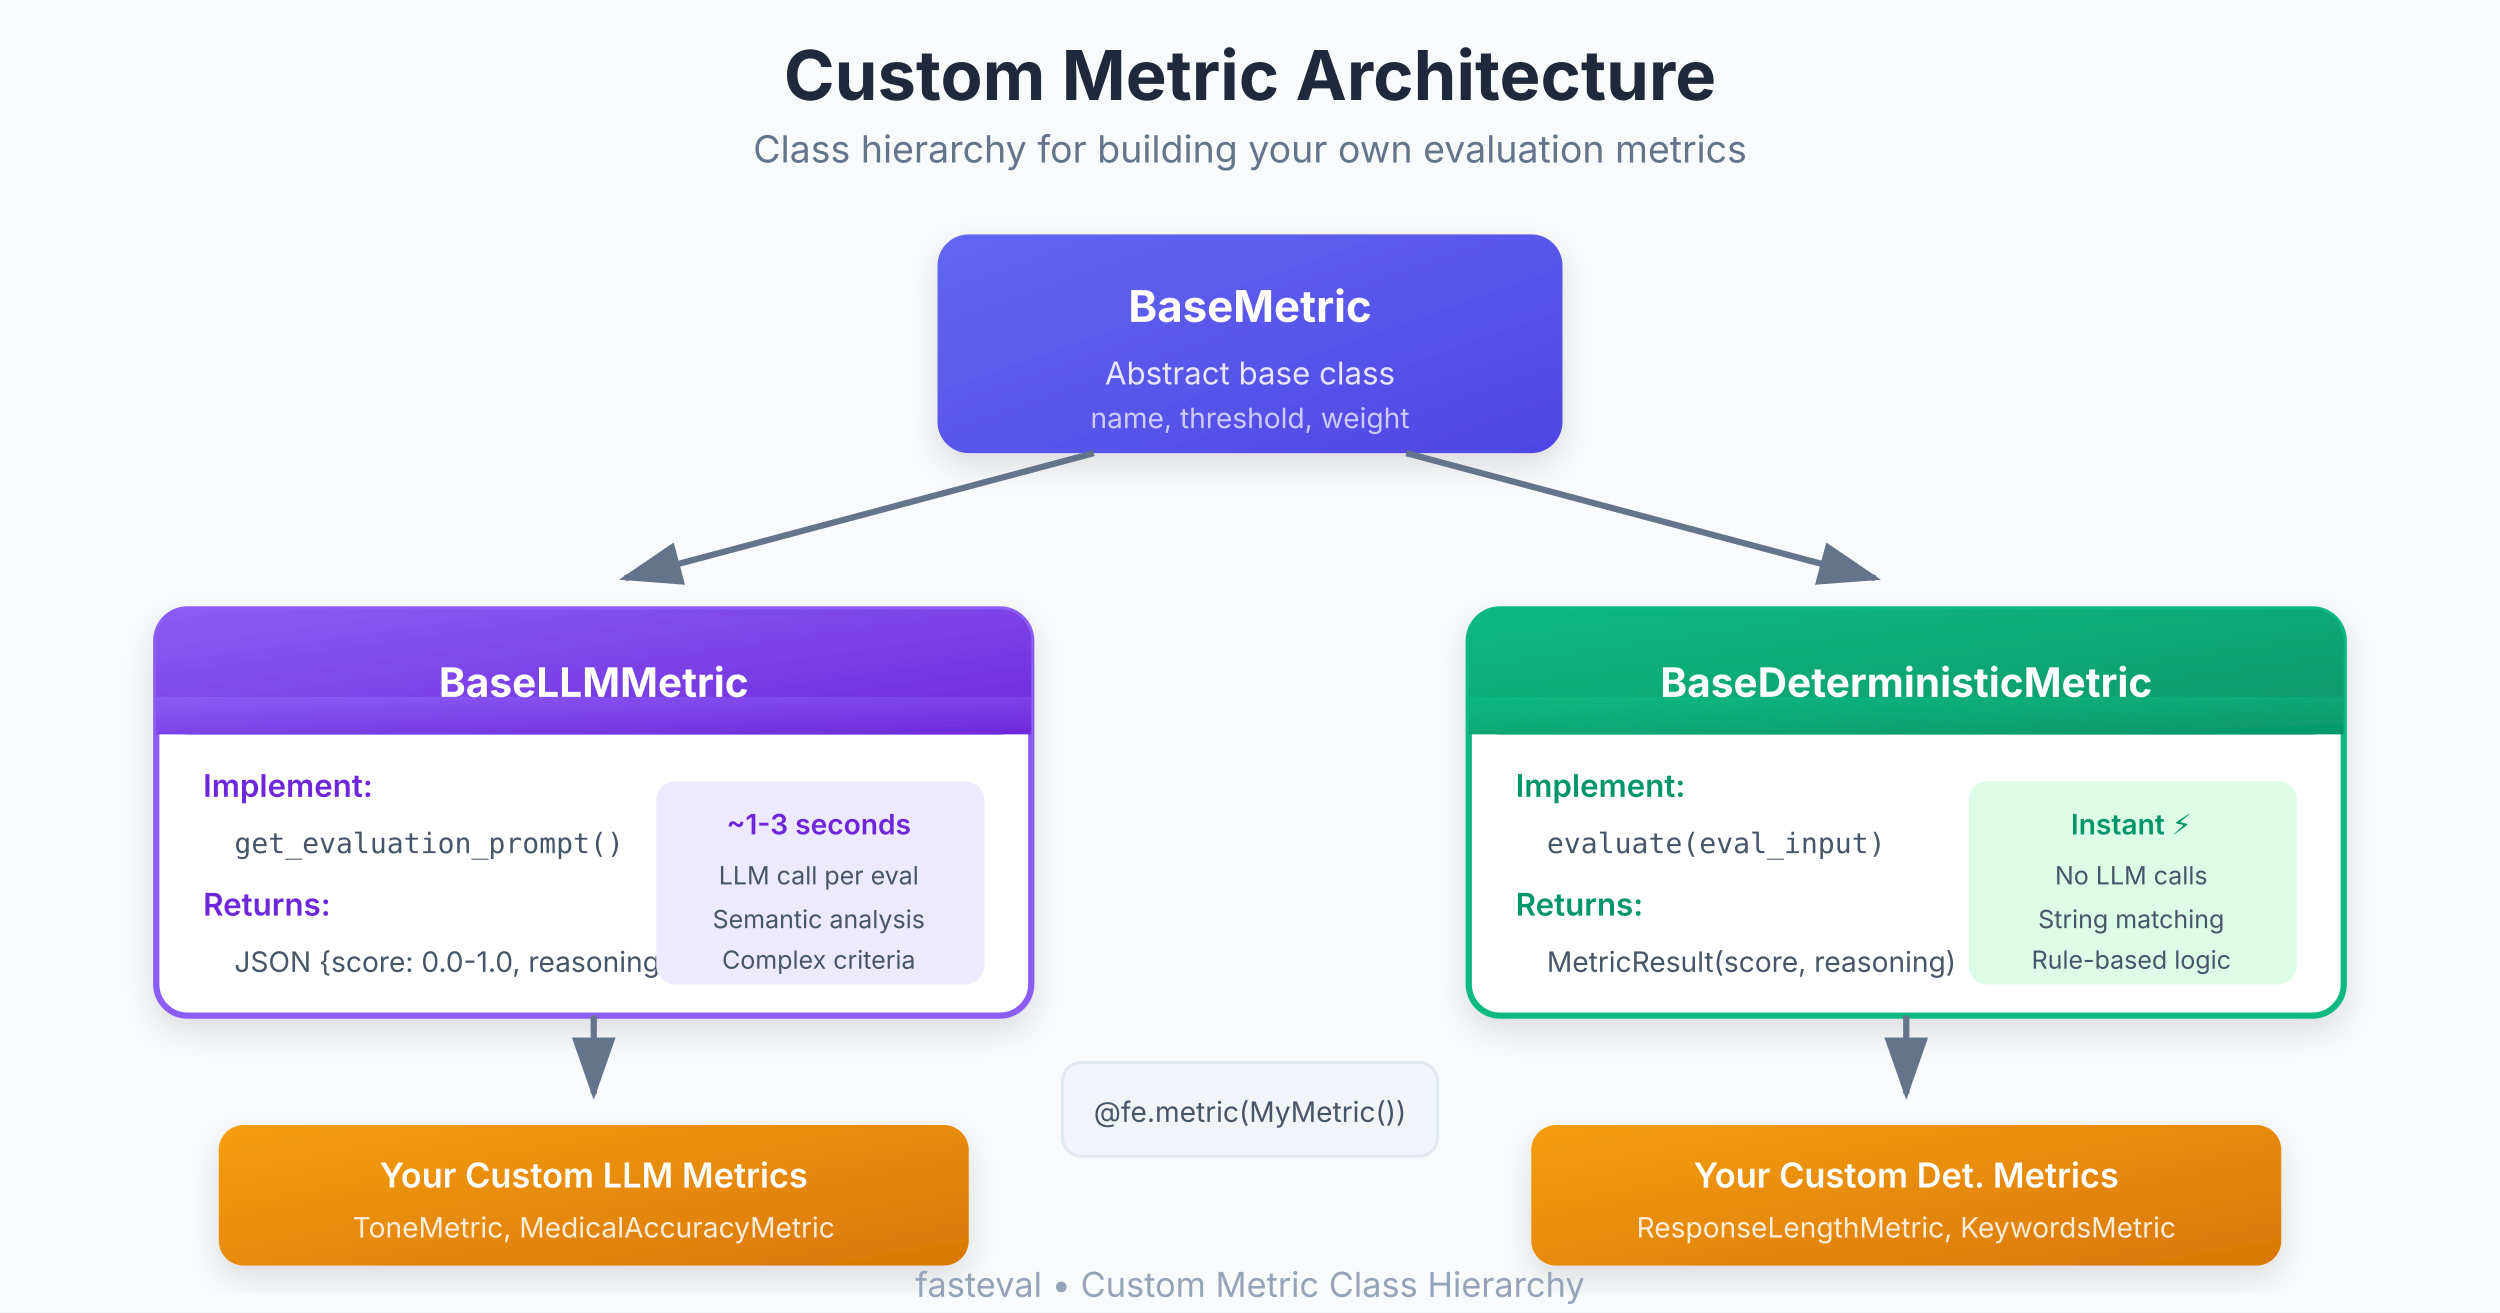
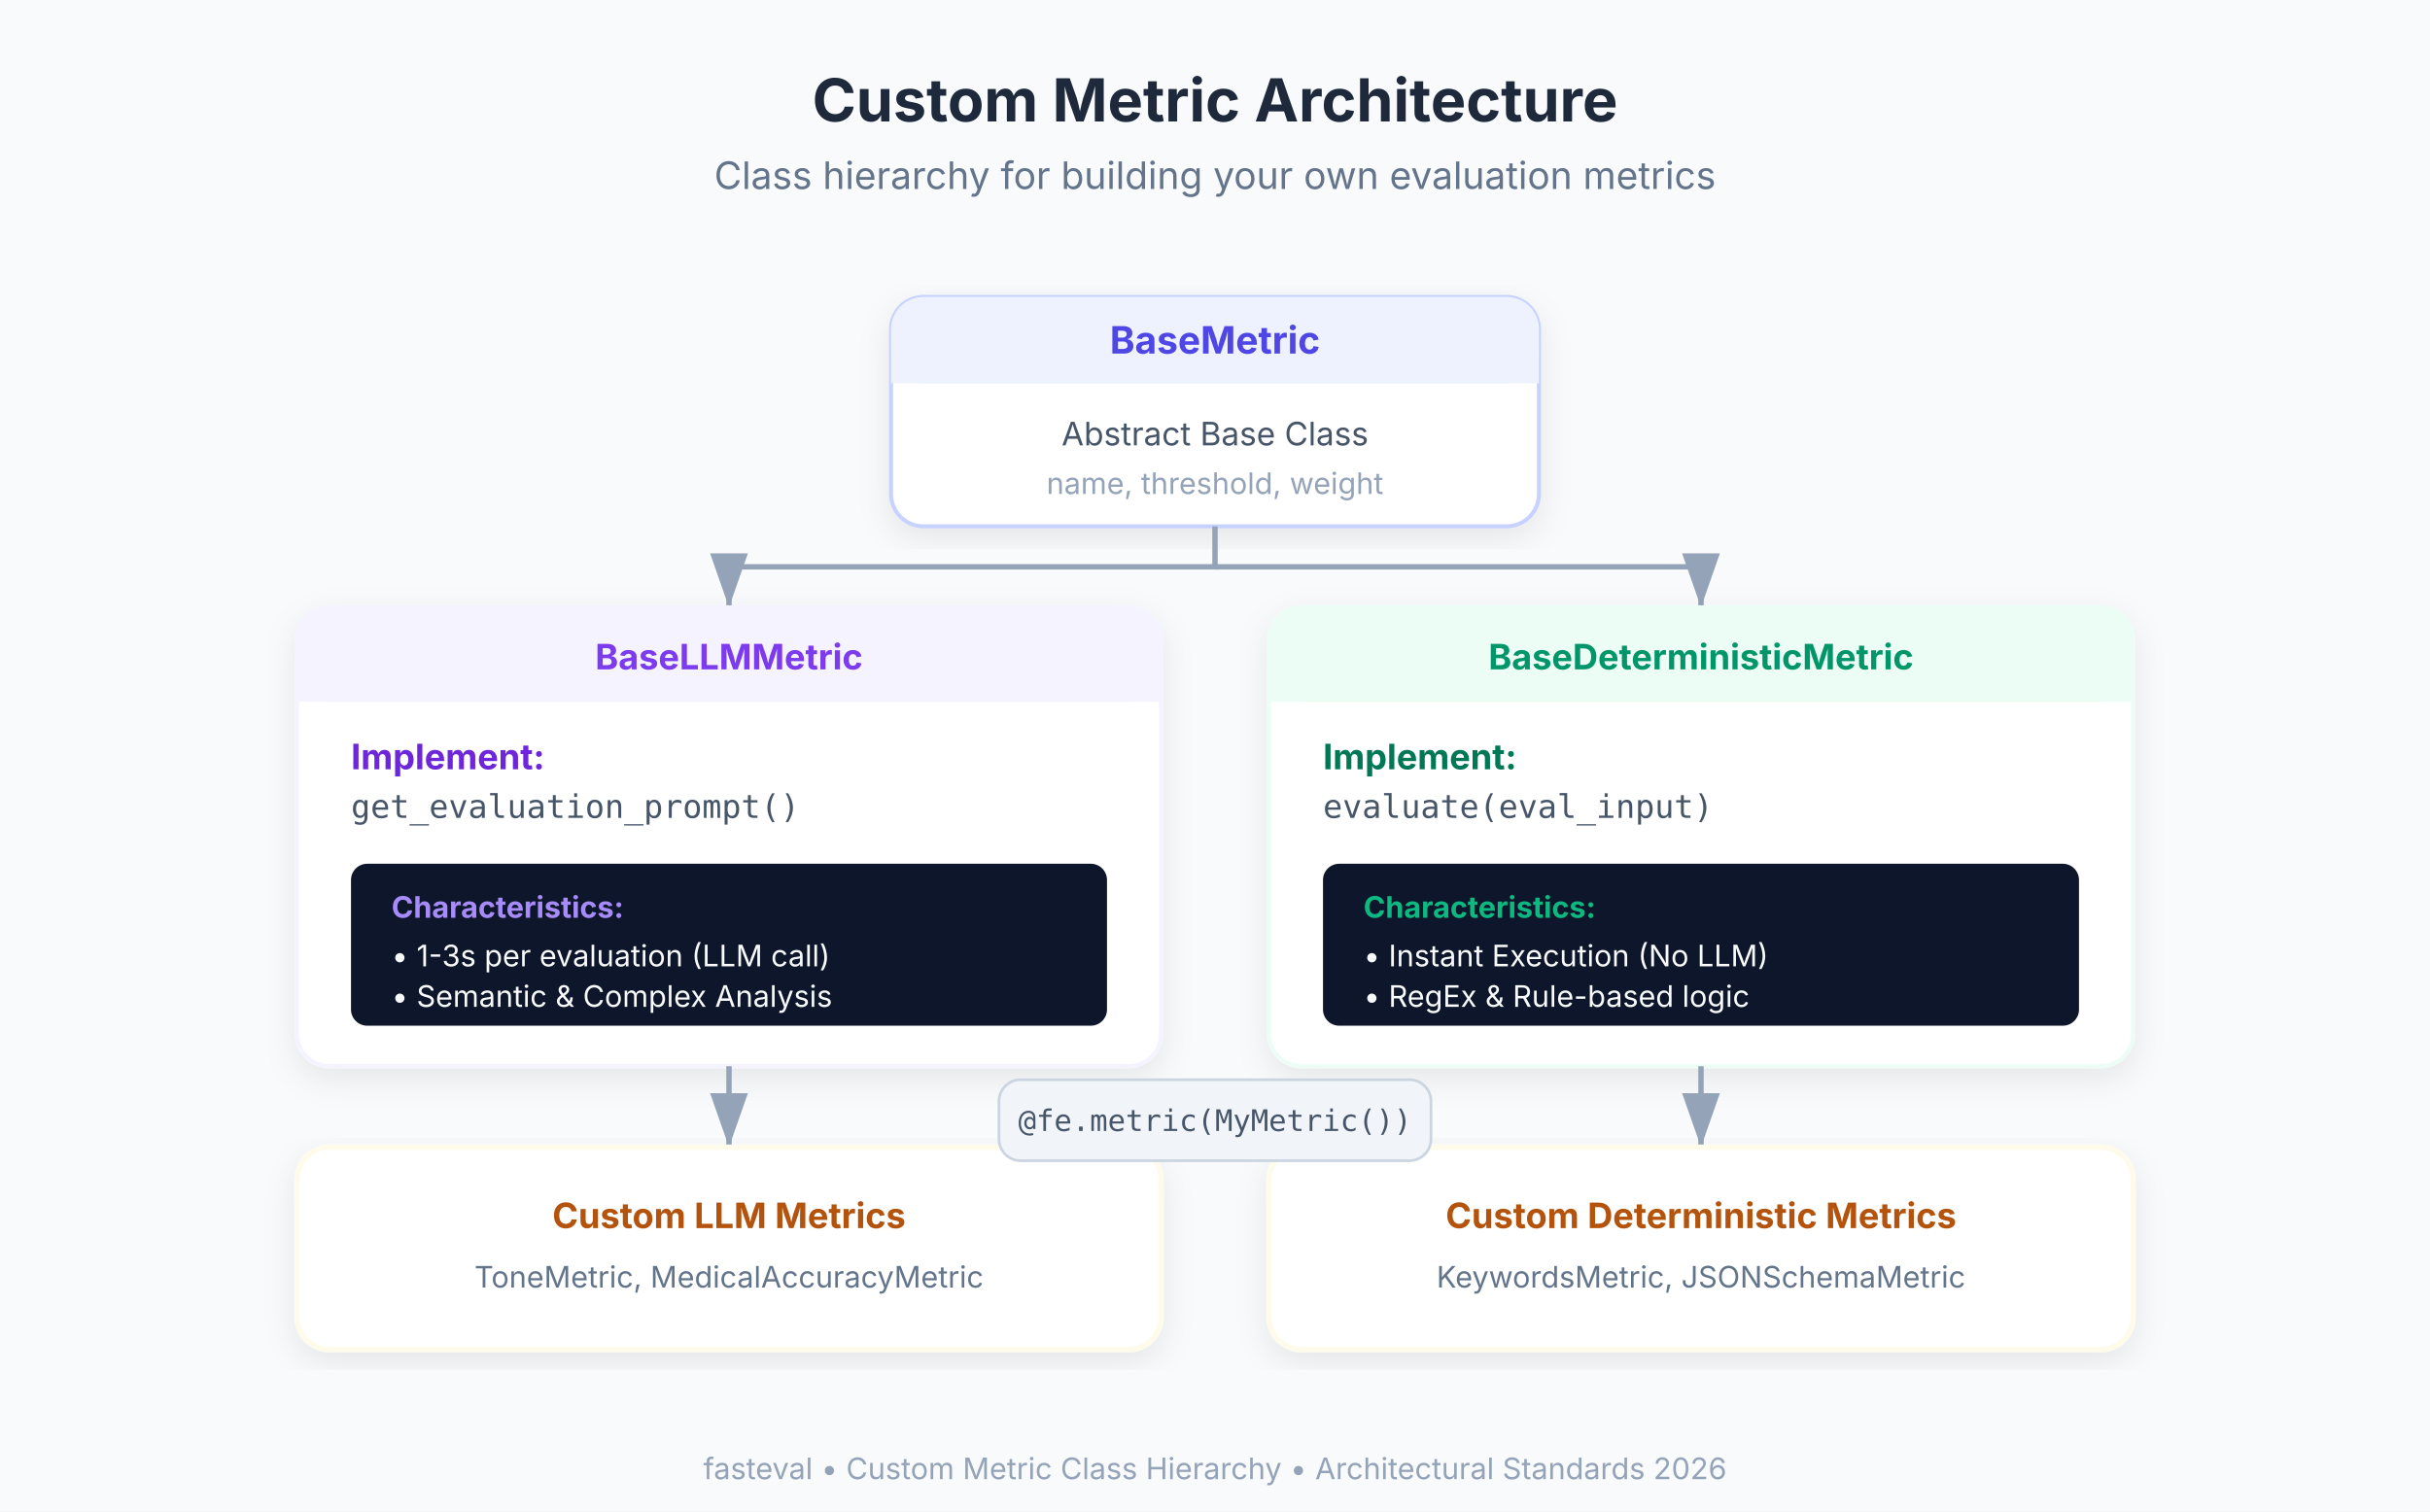
- <svg xmlns="http://www.w3.org/2000/svg" viewBox="0 0 800 420" font-family="system-ui, -apple-system, sans-serif">
+ <svg xmlns="http://www.w3.org/2000/svg" viewBox="0 0 900 560" font-family="Inter, system-ui, -apple-system, sans-serif">
  <defs>
-     <linearGradient id="cmaBaseGrad" x1="0%" y1="0%" x2="100%" y2="100%">
-       <stop offset="0%" style="stop-color:#6366f1" />
-       <stop offset="100%" style="stop-color:#4f46e5" />
-     </linearGradient>
-     <linearGradient id="cmaLLMGrad" x1="0%" y1="0%" x2="100%" y2="100%">
-       <stop offset="0%" style="stop-color:#8b5cf6" />
-       <stop offset="100%" style="stop-color:#6d28d9" />
-     </linearGradient>
-     <linearGradient id="cmaDetGrad" x1="0%" y1="0%" x2="100%" y2="100%">
-       <stop offset="0%" style="stop-color:#10b981" />
-       <stop offset="100%" style="stop-color:#059669" />
-     </linearGradient>
-     <linearGradient id="cmaCustomGrad" x1="0%" y1="0%" x2="100%" y2="100%">
-       <stop offset="0%" style="stop-color:#f59e0b" />
-       <stop offset="100%" style="stop-color:#d97706" />
-     </linearGradient>
-     <filter id="cmaShadow" x="-20%" y="-20%" width="140%" height="140%">
-       <feDropShadow dx="0" dy="4" stdDeviation="5" flood-opacity="0.12" />
+     <filter id="shadow" x="-10%" y="-10%" width="120%" height="120%">
+       <feDropShadow dx="0" dy="4" stdDeviation="6" flood-opacity="0.08" />
    </filter>
-     <marker id="cmaArrow" markerWidth="10" markerHeight="7" refX="9" refY="3.5" orient="auto">
-       <polygon points="0 0, 10 3.5, 0 7" fill="#64748b" />
+     <marker id="arrowhead" markerWidth="10" markerHeight="7" refX="10" refY="3.5" orient="auto">
+       <polygon points="0 0, 10 3.5, 0 7" fill="#94a3b8" />
    </marker>
  </defs>
-   <rect width="800" height="420" fill="#f8fafc" />
-   <text x="400" y="32" text-anchor="middle" font-size="22" font-weight="700" fill="#1e293b">Custom Metric Architecture</text>
-   <text x="400" y="52" text-anchor="middle" font-size="12" fill="#64748b">Class hierarchy for building your own evaluation metrics</text>
-   <g filter="url(#cmaShadow)" transform="translate(300, 75)">
-     <rect x="0" y="0" width="200" height="70" rx="10" fill="url(#cmaBaseGrad)" />
-     <text x="100" y="28" text-anchor="middle" font-size="14" font-weight="700" fill="white">BaseMetric</text>
-     <text x="100" y="48" text-anchor="middle" font-size="10" fill="rgba(255,255,255,0.85)">Abstract base class</text>
-     <text x="100" y="62" text-anchor="middle" font-size="9" fill="rgba(255,255,255,0.7)">name, threshold, weight</text>
+   <rect width="900" height="560" fill="#f8fafc" />
+   <text x="450" y="45" text-anchor="middle" font-size="22" font-weight="700" fill="#1e293b">Custom Metric Architecture</text>
+   <text x="450" y="70" text-anchor="middle" font-size="14" fill="#64748b">Class hierarchy for building your own evaluation metrics</text>
+   <g transform="translate(330, 110)" filter="url(#shadow)">
+     <rect width="240" height="85" rx="12" fill="white" stroke="#c7d2fe" stroke-width="1.5" />
+     <rect width="240" height="32" rx="12" fill="#eef2ff" />
+     <rect y="20" width="240" height="12" fill="#eef2ff" />
+     <text x="120" y="21" text-anchor="middle" font-size="14" font-weight="700" fill="#4f46e5">BaseMetric</text>
+     <text x="120" y="55" text-anchor="middle" font-size="12" fill="#475569">Abstract Base Class</text>
+     <text x="120" y="73" text-anchor="middle" font-size="11" fill="#94a3b8">name, threshold, weight</text>
  </g>
-   <line x1="350" y1="145" x2="200" y2="185" stroke="#64748b" stroke-width="2" marker-end="url(#cmaArrow)" />
-   <line x1="450" y1="145" x2="600" y2="185" stroke="#64748b" stroke-width="2" marker-end="url(#cmaArrow)" />
-   <g filter="url(#cmaShadow)" transform="translate(50, 195)">
-     <rect x="0" y="0" width="280" height="130" rx="10" fill="white" stroke="#8b5cf6" stroke-width="2" />
-     <rect x="0" y="0" width="280" height="40" rx="10" fill="url(#cmaLLMGrad)" />
-     <rect x="0" y="28" width="280" height="12" fill="url(#cmaLLMGrad)" />
-     <text x="140" y="28" text-anchor="middle" font-size="13" font-weight="700" fill="white">BaseLLMMetric</text>
-     <text x="15" y="60" font-size="10" font-weight="600" fill="#6d28d9">Implement:</text>
-     <text x="25" y="78" font-size="9" fill="#475569" font-family="monospace">get_evaluation_prompt()</text>
-     <text x="15" y="98" font-size="10" font-weight="600" fill="#6d28d9">Returns:</text>
-     <text x="25" y="116" font-size="9" fill="#475569">JSON {score: 0.0-1.0, reasoning: "..."}</text>
-     <rect x="160" y="55" width="105" height="65" rx="6" fill="#ede9fe" />
-     <text x="212" y="72" text-anchor="middle" font-size="9" font-weight="600" fill="#6d28d9">~1-3 seconds</text>
-     <text x="212" y="88" text-anchor="middle" font-size="8" fill="#475569">LLM call per eval</text>
-     <text x="212" y="102" text-anchor="middle" font-size="8" fill="#475569">Semantic analysis</text>
-     <text x="212" y="115" text-anchor="middle" font-size="8" fill="#475569">Complex criteria</text>
+   <g fill="none" stroke="#94a3b8" stroke-width="2">
+     <path d="M 450 195 L 450 210 L 270 210 L 270 225" marker-end="url(#arrowhead)" />
+     <path d="M 450 210 L 630 210 L 630 225" marker-end="url(#arrowhead)" />
  </g>
-   <g filter="url(#cmaShadow)" transform="translate(470, 195)">
-     <rect x="0" y="0" width="280" height="130" rx="10" fill="white" stroke="#10b981" stroke-width="2" />
-     <rect x="0" y="0" width="280" height="40" rx="10" fill="url(#cmaDetGrad)" />
-     <rect x="0" y="28" width="280" height="12" fill="url(#cmaDetGrad)" />
-     <text x="140" y="28" text-anchor="middle" font-size="13" font-weight="700" fill="white">BaseDeterministicMetric</text>
-     <text x="15" y="60" font-size="10" font-weight="600" fill="#059669">Implement:</text>
-     <text x="25" y="78" font-size="9" fill="#475569" font-family="monospace">evaluate(eval_input)</text>
-     <text x="15" y="98" font-size="10" font-weight="600" fill="#059669">Returns:</text>
-     <text x="25" y="116" font-size="9" fill="#475569">MetricResult(score, reasoning)</text>
-     <rect x="160" y="55" width="105" height="65" rx="6" fill="#dcfce7" />
-     <text x="212" y="72" text-anchor="middle" font-size="9" font-weight="600" fill="#059669">Instant ⚡</text>
-     <text x="212" y="88" text-anchor="middle" font-size="8" fill="#475569">No LLM calls</text>
-     <text x="212" y="102" text-anchor="middle" font-size="8" fill="#475569">String matching</text>
-     <text x="212" y="115" text-anchor="middle" font-size="8" fill="#475569">Rule-based logic</text>
+   <g transform="translate(110, 225)">
+     <g filter="url(#shadow)">
+       <rect width="320" height="170" rx="12" fill="white" stroke="#f5f3ff" stroke-width="1.5" />
+       <rect width="320" height="35" rx="12" fill="#f5f3ff" />
+       <rect y="20" width="320" height="15" fill="#f5f3ff" />
+       <text x="160" y="23" text-anchor="middle" font-size="13" font-weight="700" fill="#7c3aed">BaseLLMMetric</text>
+       <text x="20" y="60" font-size="13" font-weight="700" fill="#6d28d9">Implement:</text>
+       <text x="20" y="78" font-size="12" font-family="monospace" fill="#475569">get_evaluation_prompt()</text>
+       <rect x="20" y="95" width="280" height="60" rx="6" fill="#0f172a" />
+       <text x="35" y="115" font-size="11" font-weight="700" fill="#a78bfa">Characteristics:</text>
+       <text x="35" y="133" font-size="11" fill="#f8fafc">• 1-3s per evaluation (LLM call)</text>
+       <text x="35" y="148" font-size="11" fill="#f8fafc">• Semantic &amp; Complex Analysis</text>
+     </g>
+     <g transform="translate(360, 0)" filter="url(#shadow)">
+       <rect width="320" height="170" rx="12" fill="white" stroke="#ecfdf5" stroke-width="1.5" />
+       <rect width="320" height="35" rx="12" fill="#ecfdf5" />
+       <rect y="20" width="320" height="15" fill="#ecfdf5" />
+       <text x="160" y="23" text-anchor="middle" font-size="13" font-weight="700" fill="#059669">BaseDeterministicMetric</text>
+       <text x="20" y="60" font-size="13" font-weight="700" fill="#047857">Implement:</text>
+       <text x="20" y="78" font-size="12" font-family="monospace" fill="#475569">evaluate(eval_input)</text>
+       <rect x="20" y="95" width="280" height="60" rx="6" fill="#0f172a" />
+       <text x="35" y="115" font-size="11" font-weight="700" fill="#10b981">Characteristics:</text>
+       <text x="35" y="133" font-size="11" fill="#f8fafc">• Instant Execution (No LLM)</text>
+       <text x="35" y="148" font-size="11" fill="#f8fafc">• RegEx &amp; Rule-based logic</text>
+     </g>
  </g>
-   <line x1="190" y1="325" x2="190" y2="350" stroke="#64748b" stroke-width="2" marker-end="url(#cmaArrow)" />
-   <line x1="610" y1="325" x2="610" y2="350" stroke="#64748b" stroke-width="2" marker-end="url(#cmaArrow)" />
-   <g filter="url(#cmaShadow)" transform="translate(70, 360)">
-     <rect x="0" y="0" width="240" height="45" rx="8" fill="url(#cmaCustomGrad)" />
-     <text x="120" y="20" text-anchor="middle" font-size="11" font-weight="600" fill="white">Your Custom LLM Metrics</text>
-     <text x="120" y="36" text-anchor="middle" font-size="9" fill="rgba(255,255,255,0.85)">ToneMetric, MedicalAccuracyMetric</text>
+   <g fill="none" stroke="#94a3b8" stroke-width="2">
+     <line x1="270" y1="395" x2="270" y2="425" marker-end="url(#arrowhead)" />
+     <line x1="630" y1="395" x2="630" y2="425" marker-end="url(#arrowhead)" />
  </g>
-   <g filter="url(#cmaShadow)" transform="translate(490, 360)">
-     <rect x="0" y="0" width="240" height="45" rx="8" fill="url(#cmaCustomGrad)" />
-     <text x="120" y="20" text-anchor="middle" font-size="11" font-weight="600" fill="white">Your Custom Det. Metrics</text>
-     <text x="120" y="36" text-anchor="middle" font-size="9" fill="rgba(255,255,255,0.85)">ResponseLengthMetric, KeywordsMetric</text>
+   <g transform="translate(110, 425)">
+     <g filter="url(#shadow)">
+       <rect width="320" height="75" rx="12" fill="white" stroke="#fffbeb" stroke-width="2" />
+       <text x="160" y="30" text-anchor="middle" font-size="13" font-weight="700" fill="#b45309">Custom LLM Metrics</text>
+       <text x="160" y="52" text-anchor="middle" font-size="11" fill="#64748b">ToneMetric, MedicalAccuracyMetric</text>
+     </g>
+     <g transform="translate(360, 0)" filter="url(#shadow)">
+       <rect width="320" height="75" rx="12" fill="white" stroke="#fffbeb" stroke-width="2" />
+       <text x="160" y="30" text-anchor="middle" font-size="13" font-weight="700" fill="#b45309">Custom Deterministic Metrics</text>
+       <text x="160" y="52" text-anchor="middle" font-size="11" fill="#64748b">KeywordsMetric, JSONSchemaMetric</text>
+     </g>
  </g>
-   <g transform="translate(340, 340)">
-     <rect x="0" y="0" width="120" height="30" rx="6" fill="#f1f5f9" stroke="#e2e8f0" />
-     <text x="60" y="19" text-anchor="middle" font-size="9" fill="#475569">@fe.metric(MyMetric())</text>
+   <g transform="translate(370, 400)">
+     <rect width="160" height="30" rx="8" fill="#f1f5f9" stroke="#cbd5e1" stroke-width="1" />
+     <text x="80" y="19" text-anchor="middle" font-size="11" font-family="monospace" fill="#475569">@fe.metric(MyMetric())</text>
  </g>
-   <text x="400" y="415" text-anchor="middle" font-size="11" fill="#94a3b8">fasteval • Custom Metric Class Hierarchy</text>
+   <text x="450" y="548" text-anchor="middle" font-size="11" fill="#94a3b8">fasteval • Custom Metric Class Hierarchy • Architectural Standards 2026</text>
</svg>
